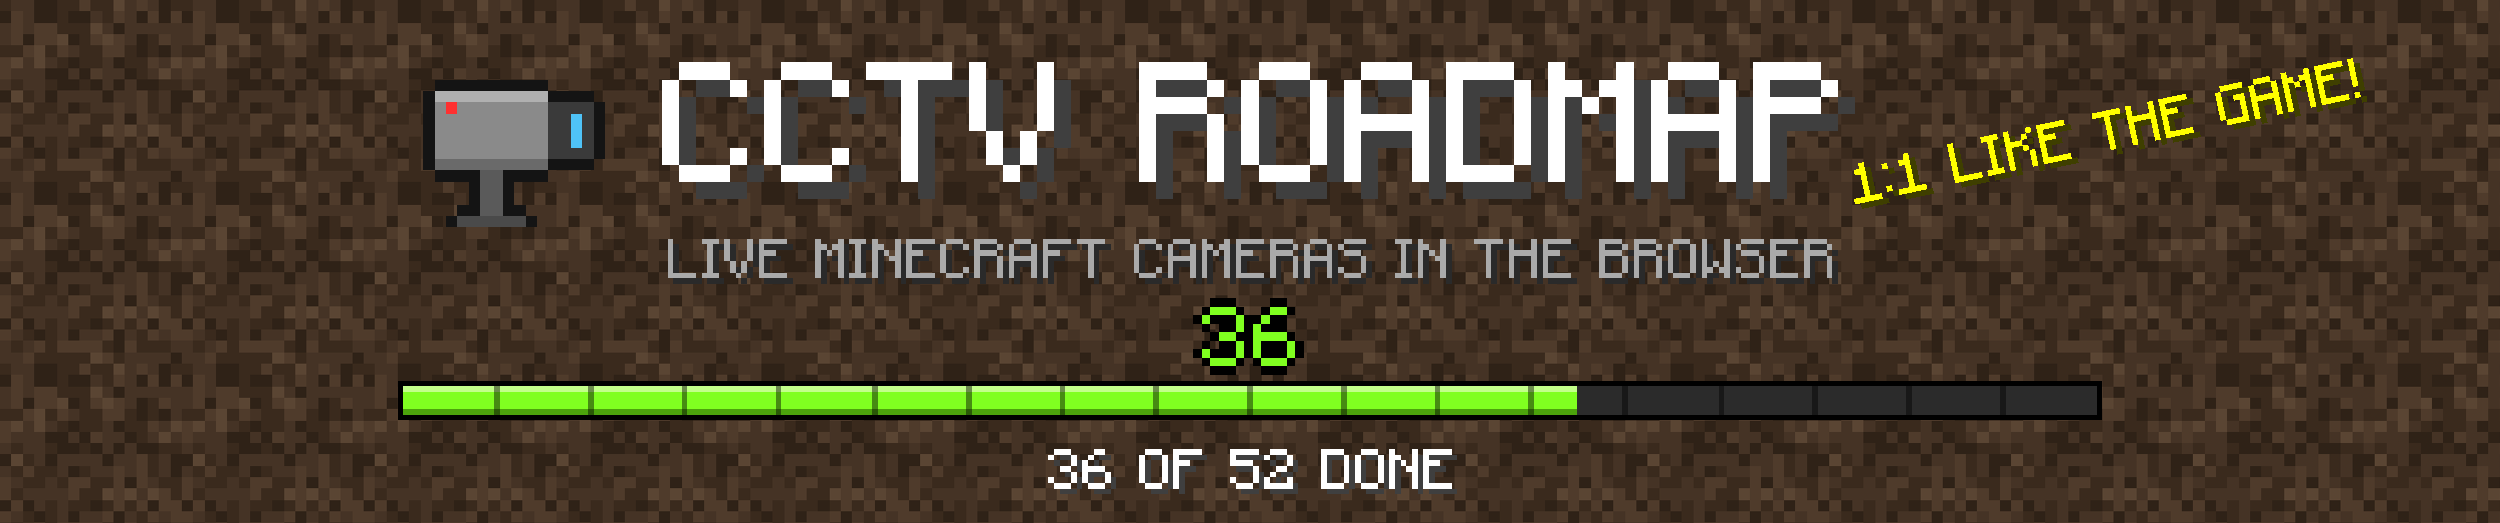
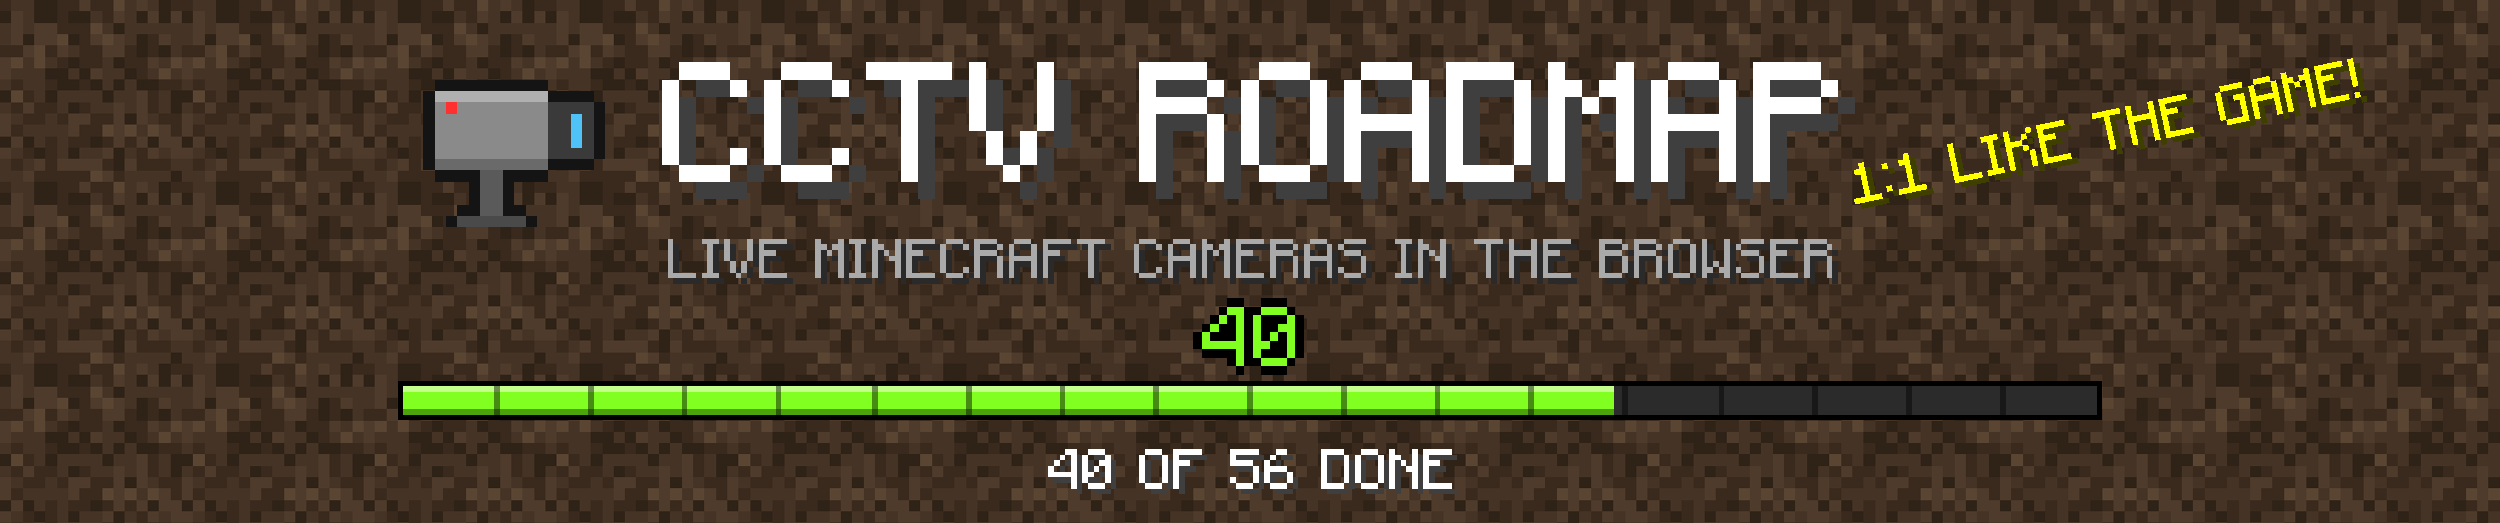
<svg xmlns="http://www.w3.org/2000/svg" width="880" height="184" viewBox="0 0 880 184" shape-rendering="crispEdges" role="img">
  <defs>
    <pattern id="dirt" width="64" height="64" patternUnits="userSpaceOnUse">
      <path fill="#3a2a1d" d="M0 0h4v4h-4zM20 0h8v4h-8zM32 0h8v4h-8zM60 0h4v4h-4zM20 4h4v4h-4zM36 4h4v4h-4zM20 8h12v4h-12zM28 12h4v4h-4zM52 12h4v4h-4zM0 16h8v4h-8zM16 16h4v4h-4zM28 16h8v4h-8zM44 16h4v4h-4zM52 16h4v4h-4zM20 20h4v4h-4zM28 20h8v4h-8zM44 20h8v4h-8zM48 24h4v4h-4zM4 28h4v4h-4zM16 28h4v4h-4zM28 28h4v4h-4zM56 28h8v4h-8zM8 32h4v4h-4zM52 32h4v4h-4zM4 36h4v4h-4zM12 36h8v4h-8zM28 36h4v4h-4zM52 36h4v4h-4zM8 40h8v4h-8zM20 40h4v4h-4zM32 40h8v4h-8zM56 40h8v4h-8zM4 44h4v4h-4zM28 44h8v4h-8zM60 44h4v4h-4zM16 48h4v4h-4zM24 48h8v4h-8zM36 48h4v4h-4zM44 48h4v4h-4zM8 52h4v4h-4zM16 52h4v4h-4zM48 52h4v4h-4zM4 56h4v4h-4zM16 56h4v4h-4zM36 56h4v4h-4zM48 56h12v4h-12zM12 60h20v4h-20zM40 60h4v4h-4z" />
      <path fill="#453325" d="M4 0h8v4h-8zM44 0h4v4h-4zM52 0h4v4h-4zM8 4h4v4h-4zM32 4h4v4h-4zM44 4h4v4h-4zM0 8h4v4h-4zM8 8h4v4h-4zM36 8h4v4h-4zM44 8h20v4h-20zM0 12h4v4h-4zM44 12h4v4h-4zM60 12h4v4h-4zM24 16h4v4h-4zM60 16h4v4h-4zM8 20h4v4h-4zM16 20h4v4h-4zM36 20h4v4h-4zM56 20h4v4h-4zM4 24h12v4h-12zM24 24h4v4h-4zM36 24h8v4h-8zM52 24h4v4h-4zM60 24h4v4h-4zM0 28h4v4h-4zM8 28h8v4h-8zM36 28h4v4h-4zM44 28h4v4h-4zM12 32h4v4h-4zM20 32h16v4h-16zM40 32h8v4h-8zM56 32h4v4h-4zM0 36h4v4h-4zM20 36h4v4h-4zM32 36h8v4h-8zM44 36h4v4h-4zM56 36h4v4h-4zM4 40h4v4h-4zM16 40h4v4h-4zM52 40h4v4h-4zM8 44h16v4h-16zM48 44h4v4h-4zM12 48h4v4h-4zM20 48h4v4h-4zM4 52h4v4h-4zM20 52h4v4h-4zM28 52h8v4h-8zM44 52h4v4h-4zM56 52h4v4h-4zM0 56h4v4h-4zM8 56h4v4h-4zM60 56h4v4h-4zM0 60h8v4h-8zM44 60h16v4h-16z" />
      <path fill="#2f2217" d="M12 0h8v4h-8zM56 0h4v4h-4zM0 4h4v4h-4zM12 4h8v4h-8zM24 4h8v4h-8zM48 4h4v4h-4zM56 4h4v4h-4zM40 8h4v4h-4zM8 12h4v4h-4zM24 12h4v4h-4zM48 12h4v4h-4zM48 16h4v4h-4zM56 16h4v4h-4zM24 20h4v4h-4zM40 20h4v4h-4zM16 24h8v4h-8zM28 24h4v4h-4zM44 24h4v4h-4zM20 28h8v4h-8zM32 28h4v4h-4zM40 28h4v4h-4zM48 28h8v4h-8zM0 32h4v4h-4zM16 32h4v4h-4zM36 32h4v4h-4zM60 32h4v4h-4zM24 36h4v4h-4zM60 36h4v4h-4zM44 40h4v4h-4zM0 48h4v4h-4zM8 48h4v4h-4zM32 48h4v4h-4zM52 48h4v4h-4zM12 52h4v4h-4zM24 52h4v4h-4zM40 52h4v4h-4zM40 56h4v4h-4zM60 60h4v4h-4z" />
      <path fill="#4f3b2b" d="M28 0h4v4h-4zM48 0h4v4h-4zM4 4h4v4h-4zM40 4h4v4h-4zM52 4h4v4h-4zM60 4h4v4h-4zM4 8h4v4h-4zM12 8h8v4h-8zM4 12h4v4h-4zM12 12h8v4h-8zM32 12h4v4h-4zM40 12h4v4h-4zM56 12h4v4h-4zM8 16h4v4h-4zM20 16h4v4h-4zM36 16h8v4h-8zM0 20h4v4h-4zM52 20h4v4h-4zM0 24h4v4h-4zM32 24h4v4h-4zM48 32h4v4h-4zM8 36h4v4h-4zM40 36h4v4h-4zM48 36h4v4h-4zM0 40h4v4h-4zM24 40h8v4h-8zM40 40h4v4h-4zM48 40h4v4h-4zM0 44h4v4h-4zM24 44h4v4h-4zM40 44h4v4h-4zM56 44h4v4h-4zM4 48h4v4h-4zM40 48h4v4h-4zM48 48h4v4h-4zM56 48h8v4h-8zM0 52h4v4h-4zM36 52h4v4h-4zM52 52h4v4h-4zM60 52h4v4h-4zM12 56h4v4h-4zM20 56h16v4h-16zM44 56h4v4h-4zM8 60h4v4h-4zM36 60h4v4h-4z" />
      <path fill="#5a4533" d="M40 0h4v4h-4zM32 8h4v4h-4zM20 12h4v4h-4zM36 12h4v4h-4zM12 16h4v4h-4zM4 20h4v4h-4zM12 20h4v4h-4zM60 20h4v4h-4zM56 24h4v4h-4zM4 32h4v4h-4zM36 44h4v4h-4zM44 44h4v4h-4zM52 44h4v4h-4zM32 60h4v4h-4z" />
    </pattern>
  </defs>
  <rect x="0" y="0" width="880" height="184" fill="url(#dirt)" />
  <path fill="#3f3f3f" d="M245 28h18v6h-18zM239 34h6v6h-6zM263 34h6v6h-6zM239 40h6v6h-6zM239 46h6v6h-6zM239 52h6v6h-6zM239 58h6v6h-6zM263 58h6v6h-6zM245 64h18v6h-18zM281 28h18v6h-18zM275 34h6v6h-6zM299 34h6v6h-6zM275 40h6v6h-6zM275 46h6v6h-6zM275 52h6v6h-6zM275 58h6v6h-6zM299 58h6v6h-6zM281 64h18v6h-18zM311 28h30v6h-30zM323 34h6v6h-6zM323 40h6v6h-6zM323 46h6v6h-6zM323 52h6v6h-6zM323 58h6v6h-6zM323 64h6v6h-6zM347 28h6v6h-6zM371 28h6v6h-6zM347 34h6v6h-6zM371 34h6v6h-6zM347 40h6v6h-6zM371 40h6v6h-6zM347 46h6v6h-6zM371 46h6v6h-6zM353 52h6v6h-6zM365 52h6v6h-6zM353 58h6v6h-6zM365 58h6v6h-6zM359 64h6v6h-6zM407 28h24v6h-24zM407 34h6v6h-6zM431 34h6v6h-6zM407 40h24v6h-24zM407 46h6v6h-6zM431 46h6v6h-6zM407 52h6v6h-6zM431 52h6v6h-6zM407 58h6v6h-6zM431 58h6v6h-6zM407 64h6v6h-6zM431 64h6v6h-6zM449 28h18v6h-18zM443 34h6v6h-6zM467 34h6v6h-6zM443 40h6v6h-6zM467 40h6v6h-6zM443 46h6v6h-6zM467 46h6v6h-6zM443 52h6v6h-6zM467 52h6v6h-6zM443 58h6v6h-6zM467 58h6v6h-6zM449 64h18v6h-18zM485 28h18v6h-18zM479 34h6v6h-6zM503 34h6v6h-6zM479 40h6v6h-6zM503 40h6v6h-6zM479 46h30v6h-30zM479 52h6v6h-6zM503 52h6v6h-6zM479 58h6v6h-6zM503 58h6v6h-6zM479 64h6v6h-6zM503 64h6v6h-6zM515 28h24v6h-24zM515 34h6v6h-6zM539 34h6v6h-6zM515 40h6v6h-6zM539 40h6v6h-6zM515 46h6v6h-6zM539 46h6v6h-6zM515 52h6v6h-6zM539 52h6v6h-6zM515 58h6v6h-6zM539 58h6v6h-6zM515 64h24v6h-24zM551 28h6v6h-6zM575 28h6v6h-6zM551 34h12v6h-12zM569 34h12v6h-12zM551 40h6v6h-6zM563 40h6v6h-6zM575 40h6v6h-6zM551 46h6v6h-6zM575 46h6v6h-6zM551 52h6v6h-6zM575 52h6v6h-6zM551 58h6v6h-6zM575 58h6v6h-6zM551 64h6v6h-6zM575 64h6v6h-6zM593 28h18v6h-18zM587 34h6v6h-6zM611 34h6v6h-6zM587 40h6v6h-6zM611 40h6v6h-6zM587 46h30v6h-30zM587 52h6v6h-6zM611 52h6v6h-6zM587 58h6v6h-6zM611 58h6v6h-6zM587 64h6v6h-6zM611 64h6v6h-6zM623 28h24v6h-24zM623 34h6v6h-6zM647 34h6v6h-6zM623 40h24v6h-24zM623 46h6v6h-6zM623 52h6v6h-6zM623 58h6v6h-6zM623 64h6v6h-6z" />
  <path fill="#ffffff" d="M239 22h18v6h-18zM233 28h6v6h-6zM257 28h6v6h-6zM233 34h6v6h-6zM233 40h6v6h-6zM233 46h6v6h-6zM233 52h6v6h-6zM257 52h6v6h-6zM239 58h18v6h-18zM275 22h18v6h-18zM269 28h6v6h-6zM293 28h6v6h-6zM269 34h6v6h-6zM269 40h6v6h-6zM269 46h6v6h-6zM269 52h6v6h-6zM293 52h6v6h-6zM275 58h18v6h-18zM305 22h30v6h-30zM317 28h6v6h-6zM317 34h6v6h-6zM317 40h6v6h-6zM317 46h6v6h-6zM317 52h6v6h-6zM317 58h6v6h-6zM341 22h6v6h-6zM365 22h6v6h-6zM341 28h6v6h-6zM365 28h6v6h-6zM341 34h6v6h-6zM365 34h6v6h-6zM341 40h6v6h-6zM365 40h6v6h-6zM347 46h6v6h-6zM359 46h6v6h-6zM347 52h6v6h-6zM359 52h6v6h-6zM353 58h6v6h-6zM401 22h24v6h-24zM401 28h6v6h-6zM425 28h6v6h-6zM401 34h24v6h-24zM401 40h6v6h-6zM425 40h6v6h-6zM401 46h6v6h-6zM425 46h6v6h-6zM401 52h6v6h-6zM425 52h6v6h-6zM401 58h6v6h-6zM425 58h6v6h-6zM443 22h18v6h-18zM437 28h6v6h-6zM461 28h6v6h-6zM437 34h6v6h-6zM461 34h6v6h-6zM437 40h6v6h-6zM461 40h6v6h-6zM437 46h6v6h-6zM461 46h6v6h-6zM437 52h6v6h-6zM461 52h6v6h-6zM443 58h18v6h-18zM479 22h18v6h-18zM473 28h6v6h-6zM497 28h6v6h-6zM473 34h6v6h-6zM497 34h6v6h-6zM473 40h30v6h-30zM473 46h6v6h-6zM497 46h6v6h-6zM473 52h6v6h-6zM497 52h6v6h-6zM473 58h6v6h-6zM497 58h6v6h-6zM509 22h24v6h-24zM509 28h6v6h-6zM533 28h6v6h-6zM509 34h6v6h-6zM533 34h6v6h-6zM509 40h6v6h-6zM533 40h6v6h-6zM509 46h6v6h-6zM533 46h6v6h-6zM509 52h6v6h-6zM533 52h6v6h-6zM509 58h24v6h-24zM545 22h6v6h-6zM569 22h6v6h-6zM545 28h12v6h-12zM563 28h12v6h-12zM545 34h6v6h-6zM557 34h6v6h-6zM569 34h6v6h-6zM545 40h6v6h-6zM569 40h6v6h-6zM545 46h6v6h-6zM569 46h6v6h-6zM545 52h6v6h-6zM569 52h6v6h-6zM545 58h6v6h-6zM569 58h6v6h-6zM587 22h18v6h-18zM581 28h6v6h-6zM605 28h6v6h-6zM581 34h6v6h-6zM605 34h6v6h-6zM581 40h30v6h-30zM581 46h6v6h-6zM605 46h6v6h-6zM581 52h6v6h-6zM605 52h6v6h-6zM581 58h6v6h-6zM605 58h6v6h-6zM617 22h24v6h-24zM617 28h6v6h-6zM641 28h6v6h-6zM617 34h24v6h-24zM617 40h6v6h-6zM617 46h6v6h-6zM617 52h6v6h-6zM617 58h6v6h-6z" />
  <path fill="#141414" d="M153 28h40v4h-40zM149 32h4v4h-4zM193 32h16v4h-16zM149 36h4v4h-4zM209 36h4v4h-4zM149 40h4v4h-4zM209 40h4v4h-4zM149 44h4v4h-4zM209 44h4v4h-4zM149 48h4v4h-4zM209 48h4v4h-4zM149 52h4v4h-4zM209 52h4v4h-4zM149 56h4v4h-4zM193 56h16v4h-16zM153 60h16v4h-16zM177 60h16v4h-16zM165 64h4v4h-4zM177 64h4v4h-4zM165 68h4v4h-4zM177 68h4v4h-4zM161 72h8v4h-8zM177 72h8v4h-8zM157 76h4v4h-4zM185 76h4v4h-4z" />
  <path fill="#b0b0b0" d="M153 32h40v4h-40z" />
  <path fill="#8a8a8a" d="M153 36h4v4h-4zM161 36h32v4h-32zM153 40h40v4h-40zM153 44h40v4h-40zM153 48h40v4h-40zM153 52h40v4h-40z" />
  <path fill="#ff3030" d="M157 36h4v4h-4z" />
  <path fill="#3a3a3a" d="M193 36h16v4h-16zM193 40h8v4h-8zM205 40h4v4h-4zM193 44h8v4h-8zM205 44h4v4h-4zM193 48h8v4h-8zM205 48h4v4h-4zM193 52h16v4h-16z" />
  <path fill="#4fc3f7" d="M201 40h4v4h-4zM201 44h4v4h-4zM201 48h4v4h-4z" />
  <path fill="#6a6a6a" d="M153 56h40v4h-40z" />
  <path fill="#5a5a5a" d="M169 60h8v4h-8zM169 64h8v4h-8zM169 68h8v4h-8zM169 72h8v4h-8z" />
  <path fill="#4a4a4a" d="M161 76h24v4h-24z" />
  <g transform="translate(653 72) rotate(-12)">
    <path fill="#3f3f00" d="M6 -12h2v2h-2zM4 -10h4v2h-4zM6 -8h2v2h-2zM6 -6h2v2h-2zM6 -4h2v2h-2zM6 -2h2v2h-2zM2 0h10v2h-10zM14 -10h2v2h-2zM14 -2h2v2h-2zM22 -12h2v2h-2zM20 -10h4v2h-4zM22 -8h2v2h-2zM22 -6h2v2h-2zM22 -4h2v2h-2zM22 -2h2v2h-2zM18 0h10v2h-10zM38 -12h2v2h-2zM38 -10h2v2h-2zM38 -8h2v2h-2zM38 -6h2v2h-2zM38 -4h2v2h-2zM38 -2h2v2h-2zM38 0h10v2h-10zM50 -12h6v2h-6zM52 -10h2v2h-2zM52 -8h2v2h-2zM52 -6h2v2h-2zM52 -4h2v2h-2zM52 -2h2v2h-2zM50 0h6v2h-6zM58 -12h2v2h-2zM66 -12h2v2h-2zM58 -10h2v2h-2zM64 -10h2v2h-2zM58 -8h6v2h-6zM58 -6h2v2h-2zM64 -6h2v2h-2zM58 -4h2v2h-2zM66 -4h2v2h-2zM58 -2h2v2h-2zM66 -2h2v2h-2zM58 0h2v2h-2zM66 0h2v2h-2zM70 -12h10v2h-10zM70 -10h2v2h-2zM70 -8h6v2h-6zM70 -6h2v2h-2zM70 -4h2v2h-2zM70 -2h2v2h-2zM70 0h10v2h-10zM90 -12h10v2h-10zM94 -10h2v2h-2zM94 -8h2v2h-2zM94 -6h2v2h-2zM94 -4h2v2h-2zM94 -2h2v2h-2zM94 0h2v2h-2zM102 -12h2v2h-2zM110 -12h2v2h-2zM102 -10h2v2h-2zM110 -10h2v2h-2zM102 -8h10v2h-10zM102 -6h2v2h-2zM110 -6h2v2h-2zM102 -4h2v2h-2zM110 -4h2v2h-2zM102 -2h2v2h-2zM110 -2h2v2h-2zM102 0h2v2h-2zM110 0h2v2h-2zM114 -12h10v2h-10zM114 -10h2v2h-2zM114 -8h6v2h-6zM114 -6h2v2h-2zM114 -4h2v2h-2zM114 -2h2v2h-2zM114 0h10v2h-10zM136 -12h8v2h-8zM134 -10h2v2h-2zM134 -8h2v2h-2zM140 -8h4v2h-4zM134 -6h2v2h-2zM142 -6h2v2h-2zM134 -4h2v2h-2zM142 -4h2v2h-2zM134 -2h2v2h-2zM142 -2h2v2h-2zM136 0h8v2h-8zM148 -12h6v2h-6zM146 -10h2v2h-2zM154 -10h2v2h-2zM146 -8h2v2h-2zM154 -8h2v2h-2zM146 -6h10v2h-10zM146 -4h2v2h-2zM154 -4h2v2h-2zM146 -2h2v2h-2zM154 -2h2v2h-2zM146 0h2v2h-2zM154 0h2v2h-2zM158 -12h2v2h-2zM166 -12h2v2h-2zM158 -10h4v2h-4zM164 -10h4v2h-4zM158 -8h2v2h-2zM162 -8h2v2h-2zM166 -8h2v2h-2zM158 -6h2v2h-2zM166 -6h2v2h-2zM158 -4h2v2h-2zM166 -4h2v2h-2zM158 -2h2v2h-2zM166 -2h2v2h-2zM158 0h2v2h-2zM166 0h2v2h-2zM170 -12h10v2h-10zM170 -10h2v2h-2zM170 -8h6v2h-6zM170 -6h2v2h-2zM170 -4h2v2h-2zM170 -2h2v2h-2zM170 0h10v2h-10zM182 -12h2v2h-2zM182 -10h2v2h-2zM182 -8h2v2h-2zM182 -6h2v2h-2zM182 -4h2v2h-2zM182 0h2v2h-2z" />
    <path fill="#ffff00" d="M4 -14h2v2h-2zM2 -12h4v2h-4zM4 -10h2v2h-2zM4 -8h2v2h-2zM4 -6h2v2h-2zM4 -4h2v2h-2zM0 -2h10v2h-10zM12 -12h2v2h-2zM12 -4h2v2h-2zM20 -14h2v2h-2zM18 -12h4v2h-4zM20 -10h2v2h-2zM20 -8h2v2h-2zM20 -6h2v2h-2zM20 -4h2v2h-2zM16 -2h10v2h-10zM36 -14h2v2h-2zM36 -12h2v2h-2zM36 -10h2v2h-2zM36 -8h2v2h-2zM36 -6h2v2h-2zM36 -4h2v2h-2zM36 -2h10v2h-10zM48 -14h6v2h-6zM50 -12h2v2h-2zM50 -10h2v2h-2zM50 -8h2v2h-2zM50 -6h2v2h-2zM50 -4h2v2h-2zM48 -2h6v2h-6zM56 -14h2v2h-2zM64 -14h2v2h-2zM56 -12h2v2h-2zM62 -12h2v2h-2zM56 -10h6v2h-6zM56 -8h2v2h-2zM62 -8h2v2h-2zM56 -6h2v2h-2zM64 -6h2v2h-2zM56 -4h2v2h-2zM64 -4h2v2h-2zM56 -2h2v2h-2zM64 -2h2v2h-2zM68 -14h10v2h-10zM68 -12h2v2h-2zM68 -10h6v2h-6zM68 -8h2v2h-2zM68 -6h2v2h-2zM68 -4h2v2h-2zM68 -2h10v2h-10zM88 -14h10v2h-10zM92 -12h2v2h-2zM92 -10h2v2h-2zM92 -8h2v2h-2zM92 -6h2v2h-2zM92 -4h2v2h-2zM92 -2h2v2h-2zM100 -14h2v2h-2zM108 -14h2v2h-2zM100 -12h2v2h-2zM108 -12h2v2h-2zM100 -10h10v2h-10zM100 -8h2v2h-2zM108 -8h2v2h-2zM100 -6h2v2h-2zM108 -6h2v2h-2zM100 -4h2v2h-2zM108 -4h2v2h-2zM100 -2h2v2h-2zM108 -2h2v2h-2zM112 -14h10v2h-10zM112 -12h2v2h-2zM112 -10h6v2h-6zM112 -8h2v2h-2zM112 -6h2v2h-2zM112 -4h2v2h-2zM112 -2h10v2h-10zM134 -14h8v2h-8zM132 -12h2v2h-2zM132 -10h2v2h-2zM138 -10h4v2h-4zM132 -8h2v2h-2zM140 -8h2v2h-2zM132 -6h2v2h-2zM140 -6h2v2h-2zM132 -4h2v2h-2zM140 -4h2v2h-2zM134 -2h8v2h-8zM146 -14h6v2h-6zM144 -12h2v2h-2zM152 -12h2v2h-2zM144 -10h2v2h-2zM152 -10h2v2h-2zM144 -8h10v2h-10zM144 -6h2v2h-2zM152 -6h2v2h-2zM144 -4h2v2h-2zM152 -4h2v2h-2zM144 -2h2v2h-2zM152 -2h2v2h-2zM156 -14h2v2h-2zM164 -14h2v2h-2zM156 -12h4v2h-4zM162 -12h4v2h-4zM156 -10h2v2h-2zM160 -10h2v2h-2zM164 -10h2v2h-2zM156 -8h2v2h-2zM164 -8h2v2h-2zM156 -6h2v2h-2zM164 -6h2v2h-2zM156 -4h2v2h-2zM164 -4h2v2h-2zM156 -2h2v2h-2zM164 -2h2v2h-2zM168 -14h10v2h-10zM168 -12h2v2h-2zM168 -10h6v2h-6zM168 -8h2v2h-2zM168 -6h2v2h-2zM168 -4h2v2h-2zM168 -2h10v2h-10zM180 -14h2v2h-2zM180 -12h2v2h-2zM180 -10h2v2h-2zM180 -8h2v2h-2zM180 -6h2v2h-2zM180 -2h2v2h-2z" />
  </g>
  <path fill="#2a2a2a" d="M237 86h2v2h-2zM237 88h2v2h-2zM237 90h2v2h-2zM237 92h2v2h-2zM237 94h2v2h-2zM237 96h2v2h-2zM237 98h10v2h-10zM249 86h6v2h-6zM251 88h2v2h-2zM251 90h2v2h-2zM251 92h2v2h-2zM251 94h2v2h-2zM251 96h2v2h-2zM249 98h6v2h-6zM257 86h2v2h-2zM265 86h2v2h-2zM257 88h2v2h-2zM265 88h2v2h-2zM257 90h2v2h-2zM265 90h2v2h-2zM257 92h2v2h-2zM265 92h2v2h-2zM259 94h2v2h-2zM263 94h2v2h-2zM259 96h2v2h-2zM263 96h2v2h-2zM261 98h2v2h-2zM269 86h10v2h-10zM269 88h2v2h-2zM269 90h6v2h-6zM269 92h2v2h-2zM269 94h2v2h-2zM269 96h2v2h-2zM269 98h10v2h-10zM289 86h2v2h-2zM297 86h2v2h-2zM289 88h4v2h-4zM295 88h4v2h-4zM289 90h2v2h-2zM293 90h2v2h-2zM297 90h2v2h-2zM289 92h2v2h-2zM297 92h2v2h-2zM289 94h2v2h-2zM297 94h2v2h-2zM289 96h2v2h-2zM297 96h2v2h-2zM289 98h2v2h-2zM297 98h2v2h-2zM301 86h6v2h-6zM303 88h2v2h-2zM303 90h2v2h-2zM303 92h2v2h-2zM303 94h2v2h-2zM303 96h2v2h-2zM301 98h6v2h-6zM309 86h2v2h-2zM317 86h2v2h-2zM309 88h4v2h-4zM317 88h2v2h-2zM309 90h2v2h-2zM313 90h2v2h-2zM317 90h2v2h-2zM309 92h2v2h-2zM315 92h4v2h-4zM309 94h2v2h-2zM317 94h2v2h-2zM309 96h2v2h-2zM317 96h2v2h-2zM309 98h2v2h-2zM317 98h2v2h-2zM321 86h10v2h-10zM321 88h2v2h-2zM321 90h6v2h-6zM321 92h2v2h-2zM321 94h2v2h-2zM321 96h2v2h-2zM321 98h10v2h-10zM335 86h6v2h-6zM333 88h2v2h-2zM341 88h2v2h-2zM333 90h2v2h-2zM333 92h2v2h-2zM333 94h2v2h-2zM333 96h2v2h-2zM341 96h2v2h-2zM335 98h6v2h-6zM345 86h8v2h-8zM345 88h2v2h-2zM353 88h2v2h-2zM345 90h8v2h-8zM345 92h2v2h-2zM353 92h2v2h-2zM345 94h2v2h-2zM353 94h2v2h-2zM345 96h2v2h-2zM353 96h2v2h-2zM345 98h2v2h-2zM353 98h2v2h-2zM359 86h6v2h-6zM357 88h2v2h-2zM365 88h2v2h-2zM357 90h2v2h-2zM365 90h2v2h-2zM357 92h10v2h-10zM357 94h2v2h-2zM365 94h2v2h-2zM357 96h2v2h-2zM365 96h2v2h-2zM357 98h2v2h-2zM365 98h2v2h-2zM369 86h10v2h-10zM369 88h2v2h-2zM369 90h6v2h-6zM369 92h2v2h-2zM369 94h2v2h-2zM369 96h2v2h-2zM369 98h2v2h-2zM381 86h10v2h-10zM385 88h2v2h-2zM385 90h2v2h-2zM385 92h2v2h-2zM385 94h2v2h-2zM385 96h2v2h-2zM385 98h2v2h-2zM403 86h6v2h-6zM401 88h2v2h-2zM409 88h2v2h-2zM401 90h2v2h-2zM401 92h2v2h-2zM401 94h2v2h-2zM401 96h2v2h-2zM409 96h2v2h-2zM403 98h6v2h-6zM415 86h6v2h-6zM413 88h2v2h-2zM421 88h2v2h-2zM413 90h2v2h-2zM421 90h2v2h-2zM413 92h10v2h-10zM413 94h2v2h-2zM421 94h2v2h-2zM413 96h2v2h-2zM421 96h2v2h-2zM413 98h2v2h-2zM421 98h2v2h-2zM425 86h2v2h-2zM433 86h2v2h-2zM425 88h4v2h-4zM431 88h4v2h-4zM425 90h2v2h-2zM429 90h2v2h-2zM433 90h2v2h-2zM425 92h2v2h-2zM433 92h2v2h-2zM425 94h2v2h-2zM433 94h2v2h-2zM425 96h2v2h-2zM433 96h2v2h-2zM425 98h2v2h-2zM433 98h2v2h-2zM437 86h10v2h-10zM437 88h2v2h-2zM437 90h6v2h-6zM437 92h2v2h-2zM437 94h2v2h-2zM437 96h2v2h-2zM437 98h10v2h-10zM449 86h8v2h-8zM449 88h2v2h-2zM457 88h2v2h-2zM449 90h8v2h-8zM449 92h2v2h-2zM457 92h2v2h-2zM449 94h2v2h-2zM457 94h2v2h-2zM449 96h2v2h-2zM457 96h2v2h-2zM449 98h2v2h-2zM457 98h2v2h-2zM463 86h6v2h-6zM461 88h2v2h-2zM469 88h2v2h-2zM461 90h2v2h-2zM469 90h2v2h-2zM461 92h10v2h-10zM461 94h2v2h-2zM469 94h2v2h-2zM461 96h2v2h-2zM469 96h2v2h-2zM461 98h2v2h-2zM469 98h2v2h-2zM475 86h8v2h-8zM473 88h2v2h-2zM475 90h6v2h-6zM481 92h2v2h-2zM481 94h2v2h-2zM473 96h2v2h-2zM481 96h2v2h-2zM475 98h6v2h-6zM493 86h6v2h-6zM495 88h2v2h-2zM495 90h2v2h-2zM495 92h2v2h-2zM495 94h2v2h-2zM495 96h2v2h-2zM493 98h6v2h-6zM501 86h2v2h-2zM509 86h2v2h-2zM501 88h4v2h-4zM509 88h2v2h-2zM501 90h2v2h-2zM505 90h2v2h-2zM509 90h2v2h-2zM501 92h2v2h-2zM507 92h4v2h-4zM501 94h2v2h-2zM509 94h2v2h-2zM501 96h2v2h-2zM509 96h2v2h-2zM501 98h2v2h-2zM509 98h2v2h-2zM521 86h10v2h-10zM525 88h2v2h-2zM525 90h2v2h-2zM525 92h2v2h-2zM525 94h2v2h-2zM525 96h2v2h-2zM525 98h2v2h-2zM533 86h2v2h-2zM541 86h2v2h-2zM533 88h2v2h-2zM541 88h2v2h-2zM533 90h10v2h-10zM533 92h2v2h-2zM541 92h2v2h-2zM533 94h2v2h-2zM541 94h2v2h-2zM533 96h2v2h-2zM541 96h2v2h-2zM533 98h2v2h-2zM541 98h2v2h-2zM545 86h10v2h-10zM545 88h2v2h-2zM545 90h6v2h-6zM545 92h2v2h-2zM545 94h2v2h-2zM545 96h2v2h-2zM545 98h10v2h-10zM565 86h8v2h-8zM565 88h2v2h-2zM573 88h2v2h-2zM565 90h8v2h-8zM565 92h2v2h-2zM573 92h2v2h-2zM565 94h2v2h-2zM573 94h2v2h-2zM565 96h2v2h-2zM573 96h2v2h-2zM565 98h8v2h-8zM577 86h8v2h-8zM577 88h2v2h-2zM585 88h2v2h-2zM577 90h8v2h-8zM577 92h2v2h-2zM585 92h2v2h-2zM577 94h2v2h-2zM585 94h2v2h-2zM577 96h2v2h-2zM585 96h2v2h-2zM577 98h2v2h-2zM585 98h2v2h-2zM591 86h6v2h-6zM589 88h2v2h-2zM597 88h2v2h-2zM589 90h2v2h-2zM597 90h2v2h-2zM589 92h2v2h-2zM597 92h2v2h-2zM589 94h2v2h-2zM597 94h2v2h-2zM589 96h2v2h-2zM597 96h2v2h-2zM591 98h6v2h-6zM601 86h2v2h-2zM609 86h2v2h-2zM601 88h2v2h-2zM609 88h2v2h-2zM601 90h2v2h-2zM609 90h2v2h-2zM601 92h2v2h-2zM609 92h2v2h-2zM601 94h2v2h-2zM605 94h2v2h-2zM609 94h2v2h-2zM601 96h4v2h-4zM607 96h4v2h-4zM601 98h2v2h-2zM609 98h2v2h-2zM615 86h8v2h-8zM613 88h2v2h-2zM615 90h6v2h-6zM621 92h2v2h-2zM621 94h2v2h-2zM613 96h2v2h-2zM621 96h2v2h-2zM615 98h6v2h-6zM625 86h10v2h-10zM625 88h2v2h-2zM625 90h6v2h-6zM625 92h2v2h-2zM625 94h2v2h-2zM625 96h2v2h-2zM625 98h10v2h-10zM637 86h8v2h-8zM637 88h2v2h-2zM645 88h2v2h-2zM637 90h8v2h-8zM637 92h2v2h-2zM645 92h2v2h-2zM637 94h2v2h-2zM645 94h2v2h-2zM637 96h2v2h-2zM645 96h2v2h-2zM637 98h2v2h-2zM645 98h2v2h-2z" />
  <path fill="#aaaaaa" d="M235 84h2v2h-2zM235 86h2v2h-2zM235 88h2v2h-2zM235 90h2v2h-2zM235 92h2v2h-2zM235 94h2v2h-2zM235 96h10v2h-10zM247 84h6v2h-6zM249 86h2v2h-2zM249 88h2v2h-2zM249 90h2v2h-2zM249 92h2v2h-2zM249 94h2v2h-2zM247 96h6v2h-6zM255 84h2v2h-2zM263 84h2v2h-2zM255 86h2v2h-2zM263 86h2v2h-2zM255 88h2v2h-2zM263 88h2v2h-2zM255 90h2v2h-2zM263 90h2v2h-2zM257 92h2v2h-2zM261 92h2v2h-2zM257 94h2v2h-2zM261 94h2v2h-2zM259 96h2v2h-2zM267 84h10v2h-10zM267 86h2v2h-2zM267 88h6v2h-6zM267 90h2v2h-2zM267 92h2v2h-2zM267 94h2v2h-2zM267 96h10v2h-10zM287 84h2v2h-2zM295 84h2v2h-2zM287 86h4v2h-4zM293 86h4v2h-4zM287 88h2v2h-2zM291 88h2v2h-2zM295 88h2v2h-2zM287 90h2v2h-2zM295 90h2v2h-2zM287 92h2v2h-2zM295 92h2v2h-2zM287 94h2v2h-2zM295 94h2v2h-2zM287 96h2v2h-2zM295 96h2v2h-2zM299 84h6v2h-6zM301 86h2v2h-2zM301 88h2v2h-2zM301 90h2v2h-2zM301 92h2v2h-2zM301 94h2v2h-2zM299 96h6v2h-6zM307 84h2v2h-2zM315 84h2v2h-2zM307 86h4v2h-4zM315 86h2v2h-2zM307 88h2v2h-2zM311 88h2v2h-2zM315 88h2v2h-2zM307 90h2v2h-2zM313 90h4v2h-4zM307 92h2v2h-2zM315 92h2v2h-2zM307 94h2v2h-2zM315 94h2v2h-2zM307 96h2v2h-2zM315 96h2v2h-2zM319 84h10v2h-10zM319 86h2v2h-2zM319 88h6v2h-6zM319 90h2v2h-2zM319 92h2v2h-2zM319 94h2v2h-2zM319 96h10v2h-10zM333 84h6v2h-6zM331 86h2v2h-2zM339 86h2v2h-2zM331 88h2v2h-2zM331 90h2v2h-2zM331 92h2v2h-2zM331 94h2v2h-2zM339 94h2v2h-2zM333 96h6v2h-6zM343 84h8v2h-8zM343 86h2v2h-2zM351 86h2v2h-2zM343 88h8v2h-8zM343 90h2v2h-2zM351 90h2v2h-2zM343 92h2v2h-2zM351 92h2v2h-2zM343 94h2v2h-2zM351 94h2v2h-2zM343 96h2v2h-2zM351 96h2v2h-2zM357 84h6v2h-6zM355 86h2v2h-2zM363 86h2v2h-2zM355 88h2v2h-2zM363 88h2v2h-2zM355 90h10v2h-10zM355 92h2v2h-2zM363 92h2v2h-2zM355 94h2v2h-2zM363 94h2v2h-2zM355 96h2v2h-2zM363 96h2v2h-2zM367 84h10v2h-10zM367 86h2v2h-2zM367 88h6v2h-6zM367 90h2v2h-2zM367 92h2v2h-2zM367 94h2v2h-2zM367 96h2v2h-2zM379 84h10v2h-10zM383 86h2v2h-2zM383 88h2v2h-2zM383 90h2v2h-2zM383 92h2v2h-2zM383 94h2v2h-2zM383 96h2v2h-2zM401 84h6v2h-6zM399 86h2v2h-2zM407 86h2v2h-2zM399 88h2v2h-2zM399 90h2v2h-2zM399 92h2v2h-2zM399 94h2v2h-2zM407 94h2v2h-2zM401 96h6v2h-6zM413 84h6v2h-6zM411 86h2v2h-2zM419 86h2v2h-2zM411 88h2v2h-2zM419 88h2v2h-2zM411 90h10v2h-10zM411 92h2v2h-2zM419 92h2v2h-2zM411 94h2v2h-2zM419 94h2v2h-2zM411 96h2v2h-2zM419 96h2v2h-2zM423 84h2v2h-2zM431 84h2v2h-2zM423 86h4v2h-4zM429 86h4v2h-4zM423 88h2v2h-2zM427 88h2v2h-2zM431 88h2v2h-2zM423 90h2v2h-2zM431 90h2v2h-2zM423 92h2v2h-2zM431 92h2v2h-2zM423 94h2v2h-2zM431 94h2v2h-2zM423 96h2v2h-2zM431 96h2v2h-2zM435 84h10v2h-10zM435 86h2v2h-2zM435 88h6v2h-6zM435 90h2v2h-2zM435 92h2v2h-2zM435 94h2v2h-2zM435 96h10v2h-10zM447 84h8v2h-8zM447 86h2v2h-2zM455 86h2v2h-2zM447 88h8v2h-8zM447 90h2v2h-2zM455 90h2v2h-2zM447 92h2v2h-2zM455 92h2v2h-2zM447 94h2v2h-2zM455 94h2v2h-2zM447 96h2v2h-2zM455 96h2v2h-2zM461 84h6v2h-6zM459 86h2v2h-2zM467 86h2v2h-2zM459 88h2v2h-2zM467 88h2v2h-2zM459 90h10v2h-10zM459 92h2v2h-2zM467 92h2v2h-2zM459 94h2v2h-2zM467 94h2v2h-2zM459 96h2v2h-2zM467 96h2v2h-2zM473 84h8v2h-8zM471 86h2v2h-2zM473 88h6v2h-6zM479 90h2v2h-2zM479 92h2v2h-2zM471 94h2v2h-2zM479 94h2v2h-2zM473 96h6v2h-6zM491 84h6v2h-6zM493 86h2v2h-2zM493 88h2v2h-2zM493 90h2v2h-2zM493 92h2v2h-2zM493 94h2v2h-2zM491 96h6v2h-6zM499 84h2v2h-2zM507 84h2v2h-2zM499 86h4v2h-4zM507 86h2v2h-2zM499 88h2v2h-2zM503 88h2v2h-2zM507 88h2v2h-2zM499 90h2v2h-2zM505 90h4v2h-4zM499 92h2v2h-2zM507 92h2v2h-2zM499 94h2v2h-2zM507 94h2v2h-2zM499 96h2v2h-2zM507 96h2v2h-2zM519 84h10v2h-10zM523 86h2v2h-2zM523 88h2v2h-2zM523 90h2v2h-2zM523 92h2v2h-2zM523 94h2v2h-2zM523 96h2v2h-2zM531 84h2v2h-2zM539 84h2v2h-2zM531 86h2v2h-2zM539 86h2v2h-2zM531 88h10v2h-10zM531 90h2v2h-2zM539 90h2v2h-2zM531 92h2v2h-2zM539 92h2v2h-2zM531 94h2v2h-2zM539 94h2v2h-2zM531 96h2v2h-2zM539 96h2v2h-2zM543 84h10v2h-10zM543 86h2v2h-2zM543 88h6v2h-6zM543 90h2v2h-2zM543 92h2v2h-2zM543 94h2v2h-2zM543 96h10v2h-10zM563 84h8v2h-8zM563 86h2v2h-2zM571 86h2v2h-2zM563 88h8v2h-8zM563 90h2v2h-2zM571 90h2v2h-2zM563 92h2v2h-2zM571 92h2v2h-2zM563 94h2v2h-2zM571 94h2v2h-2zM563 96h8v2h-8zM575 84h8v2h-8zM575 86h2v2h-2zM583 86h2v2h-2zM575 88h8v2h-8zM575 90h2v2h-2zM583 90h2v2h-2zM575 92h2v2h-2zM583 92h2v2h-2zM575 94h2v2h-2zM583 94h2v2h-2zM575 96h2v2h-2zM583 96h2v2h-2zM589 84h6v2h-6zM587 86h2v2h-2zM595 86h2v2h-2zM587 88h2v2h-2zM595 88h2v2h-2zM587 90h2v2h-2zM595 90h2v2h-2zM587 92h2v2h-2zM595 92h2v2h-2zM587 94h2v2h-2zM595 94h2v2h-2zM589 96h6v2h-6zM599 84h2v2h-2zM607 84h2v2h-2zM599 86h2v2h-2zM607 86h2v2h-2zM599 88h2v2h-2zM607 88h2v2h-2zM599 90h2v2h-2zM607 90h2v2h-2zM599 92h2v2h-2zM603 92h2v2h-2zM607 92h2v2h-2zM599 94h4v2h-4zM605 94h4v2h-4zM599 96h2v2h-2zM607 96h2v2h-2zM613 84h8v2h-8zM611 86h2v2h-2zM613 88h6v2h-6zM619 90h2v2h-2zM619 92h2v2h-2zM611 94h2v2h-2zM619 94h2v2h-2zM613 96h6v2h-6zM623 84h10v2h-10zM623 86h2v2h-2zM623 88h6v2h-6zM623 90h2v2h-2zM623 92h2v2h-2zM623 94h2v2h-2zM623 96h10v2h-10zM635 84h8v2h-8zM635 86h2v2h-2zM643 86h2v2h-2zM635 88h8v2h-8zM635 90h2v2h-2zM643 90h2v2h-2zM635 92h2v2h-2zM643 92h2v2h-2zM635 94h2v2h-2zM643 94h2v2h-2zM635 96h2v2h-2zM643 96h2v2h-2z" />
-   <path fill="#000000" d="M423 108h9v3h-9zM420 111h3v3h-3zM432 111h3v3h-3zM432 114h3v3h-3zM426 117h6v3h-6zM432 120h3v3h-3zM420 123h3v3h-3zM432 123h3v3h-3zM423 126h9v3h-9zM444 108h6v3h-6zM441 111h3v3h-3zM438 114h3v3h-3zM438 117h12v3h-12zM438 120h3v3h-3zM450 120h3v3h-3zM438 123h3v3h-3zM450 123h3v3h-3zM441 126h9v3h-9z" />
-   <path fill="#000000" d="M429 108h9v3h-9zM426 111h3v3h-3zM438 111h3v3h-3zM438 114h3v3h-3zM432 117h6v3h-6zM438 120h3v3h-3zM426 123h3v3h-3zM438 123h3v3h-3zM429 126h9v3h-9zM450 108h6v3h-6zM447 111h3v3h-3zM444 114h3v3h-3zM444 117h12v3h-12zM444 120h3v3h-3zM456 120h3v3h-3zM444 123h3v3h-3zM456 123h3v3h-3zM447 126h9v3h-9z" />
-   <path fill="#000000" d="M426 105h9v3h-9zM423 108h3v3h-3zM435 108h3v3h-3zM435 111h3v3h-3zM429 114h6v3h-6zM435 117h3v3h-3zM423 120h3v3h-3zM435 120h3v3h-3zM426 123h9v3h-9zM447 105h6v3h-6zM444 108h3v3h-3zM441 111h3v3h-3zM441 114h12v3h-12zM441 117h3v3h-3zM453 117h3v3h-3zM441 120h3v3h-3zM453 120h3v3h-3zM444 123h9v3h-9z" />
-   <path fill="#000000" d="M426 111h9v3h-9zM423 114h3v3h-3zM435 114h3v3h-3zM435 117h3v3h-3zM429 120h6v3h-6zM435 123h3v3h-3zM423 126h3v3h-3zM435 126h3v3h-3zM426 129h9v3h-9zM447 111h6v3h-6zM444 114h3v3h-3zM441 117h3v3h-3zM441 120h12v3h-12zM441 123h3v3h-3zM453 123h3v3h-3zM441 126h3v3h-3zM453 126h3v3h-3zM444 129h9v3h-9z" />
-   <path fill="#80ff20" d="M426 108h9v3h-9zM423 111h3v3h-3zM435 111h3v3h-3zM435 114h3v3h-3zM429 117h6v3h-6zM435 120h3v3h-3zM423 123h3v3h-3zM435 123h3v3h-3zM426 126h9v3h-9zM447 108h6v3h-6zM444 111h3v3h-3zM441 114h3v3h-3zM441 117h12v3h-12zM441 120h3v3h-3zM453 120h3v3h-3zM441 123h3v3h-3zM453 123h3v3h-3zM444 126h9v3h-9z" />
+   <path fill="#000000" d="M429 108h6v3h-6zM426 111h3v3h-3zM432 111h3v3h-3zM423 114h3v3h-3zM432 114h3v3h-3zM420 117h3v3h-3zM432 117h3v3h-3zM420 120h15v3h-15zM432 123h3v3h-3zM432 126h3v3h-3zM441 108h9v3h-9zM438 111h3v3h-3zM450 111h3v3h-3zM438 114h3v3h-3zM447 114h6v3h-6zM438 117h3v3h-3zM444 117h3v3h-3zM450 117h3v3h-3zM438 120h6v3h-6zM450 120h3v3h-3zM438 123h3v3h-3zM450 123h3v3h-3zM441 126h9v3h-9z" />
+   <path fill="#000000" d="M435 108h6v3h-6zM432 111h3v3h-3zM438 111h3v3h-3zM429 114h3v3h-3zM438 114h3v3h-3zM426 117h3v3h-3zM438 117h3v3h-3zM426 120h15v3h-15zM438 123h3v3h-3zM438 126h3v3h-3zM447 108h9v3h-9zM444 111h3v3h-3zM456 111h3v3h-3zM444 114h3v3h-3zM453 114h6v3h-6zM444 117h3v3h-3zM450 117h3v3h-3zM456 117h3v3h-3zM444 120h6v3h-6zM456 120h3v3h-3zM444 123h3v3h-3zM456 123h3v3h-3zM447 126h9v3h-9z" />
+   <path fill="#000000" d="M432 105h6v3h-6zM429 108h3v3h-3zM435 108h3v3h-3zM426 111h3v3h-3zM435 111h3v3h-3zM423 114h3v3h-3zM435 114h3v3h-3zM423 117h15v3h-15zM435 120h3v3h-3zM435 123h3v3h-3zM444 105h9v3h-9zM441 108h3v3h-3zM453 108h3v3h-3zM441 111h3v3h-3zM450 111h6v3h-6zM441 114h3v3h-3zM447 114h3v3h-3zM453 114h3v3h-3zM441 117h6v3h-6zM453 117h3v3h-3zM441 120h3v3h-3zM453 120h3v3h-3zM444 123h9v3h-9z" />
+   <path fill="#000000" d="M432 111h6v3h-6zM429 114h3v3h-3zM435 114h3v3h-3zM426 117h3v3h-3zM435 117h3v3h-3zM423 120h3v3h-3zM435 120h3v3h-3zM423 123h15v3h-15zM435 126h3v3h-3zM435 129h3v3h-3zM444 111h9v3h-9zM441 114h3v3h-3zM453 114h3v3h-3zM441 117h3v3h-3zM450 117h6v3h-6zM441 120h3v3h-3zM447 120h3v3h-3zM453 120h3v3h-3zM441 123h6v3h-6zM453 123h3v3h-3zM441 126h3v3h-3zM453 126h3v3h-3zM444 129h9v3h-9z" />
+   <path fill="#80ff20" d="M432 108h6v3h-6zM429 111h3v3h-3zM435 111h3v3h-3zM426 114h3v3h-3zM435 114h3v3h-3zM423 117h3v3h-3zM435 117h3v3h-3zM423 120h15v3h-15zM435 123h3v3h-3zM435 126h3v3h-3zM444 108h9v3h-9zM441 111h3v3h-3zM453 111h3v3h-3zM441 114h3v3h-3zM450 114h6v3h-6zM441 117h3v3h-3zM447 117h3v3h-3zM453 117h3v3h-3zM441 120h6v3h-6zM453 120h3v3h-3zM441 123h3v3h-3zM453 123h3v3h-3zM444 126h9v3h-9z" />
  <rect x="140" y="134" width="600" height="14" fill="#000000" />
  <rect x="142" y="136" width="596" height="10" fill="#2b2b2b" />
-   <rect x="142" y="136" width="413" height="10" fill="#80ff20" />
-   <rect x="142" y="136" width="413" height="2" fill="#c3ff8a" />
-   <rect x="142" y="144" width="413" height="2" fill="#4ca30c" />
+   <rect x="142" y="136" width="426" height="10" fill="#80ff20" />
+   <rect x="142" y="136" width="426" height="2" fill="#c3ff8a" />
+   <rect x="142" y="144" width="426" height="2" fill="#4ca30c" />
  <rect x="174" y="136" width="2" height="10" fill="#000000" fill-opacity="0.45" />
  <rect x="207" y="136" width="2" height="10" fill="#000000" fill-opacity="0.45" />
  <rect x="240" y="136" width="2" height="10" fill="#000000" fill-opacity="0.45" />
  <rect x="273" y="136" width="2" height="10" fill="#000000" fill-opacity="0.45" />
  <rect x="307" y="136" width="2" height="10" fill="#000000" fill-opacity="0.45" />
  <rect x="340" y="136" width="2" height="10" fill="#000000" fill-opacity="0.45" />
  <rect x="373" y="136" width="2" height="10" fill="#000000" fill-opacity="0.45" />
  <rect x="406" y="136" width="2" height="10" fill="#000000" fill-opacity="0.45" />
  <rect x="439" y="136" width="2" height="10" fill="#000000" fill-opacity="0.45" />
  <rect x="472" y="136" width="2" height="10" fill="#000000" fill-opacity="0.45" />
  <rect x="505" y="136" width="2" height="10" fill="#000000" fill-opacity="0.45" />
  <rect x="538" y="136" width="2" height="10" fill="#000000" fill-opacity="0.45" />
  <rect x="571" y="136" width="2" height="10" fill="#000000" fill-opacity="0.45" />
  <rect x="605" y="136" width="2" height="10" fill="#000000" fill-opacity="0.45" />
  <rect x="638" y="136" width="2" height="10" fill="#000000" fill-opacity="0.45" />
  <rect x="671" y="136" width="2" height="10" fill="#000000" fill-opacity="0.45" />
  <rect x="704" y="136" width="2" height="10" fill="#000000" fill-opacity="0.45" />
-   <path fill="#3f3f3f" d="M373 160h6v2h-6zM371 162h2v2h-2zM379 162h2v2h-2zM379 164h2v2h-2zM375 166h4v2h-4zM379 168h2v2h-2zM371 170h2v2h-2zM379 170h2v2h-2zM373 172h6v2h-6zM387 160h4v2h-4zM385 162h2v2h-2zM383 164h2v2h-2zM383 166h8v2h-8zM383 168h2v2h-2zM391 168h2v2h-2zM383 170h2v2h-2zM391 170h2v2h-2zM385 172h6v2h-6zM405 160h6v2h-6zM403 162h2v2h-2zM411 162h2v2h-2zM403 164h2v2h-2zM411 164h2v2h-2zM403 166h2v2h-2zM411 166h2v2h-2zM403 168h2v2h-2zM411 168h2v2h-2zM403 170h2v2h-2zM411 170h2v2h-2zM405 172h6v2h-6zM415 160h10v2h-10zM415 162h2v2h-2zM415 164h6v2h-6zM415 166h2v2h-2zM415 168h2v2h-2zM415 170h2v2h-2zM415 172h2v2h-2zM435 160h10v2h-10zM435 162h2v2h-2zM435 164h8v2h-8zM443 166h2v2h-2zM443 168h2v2h-2zM435 170h2v2h-2zM443 170h2v2h-2zM437 172h6v2h-6zM449 160h6v2h-6zM447 162h2v2h-2zM455 162h2v2h-2zM455 164h2v2h-2zM451 166h4v2h-4zM449 168h2v2h-2zM447 170h2v2h-2zM455 170h2v2h-2zM447 172h10v2h-10zM467 160h8v2h-8zM467 162h2v2h-2zM475 162h2v2h-2zM467 164h2v2h-2zM475 164h2v2h-2zM467 166h2v2h-2zM475 166h2v2h-2zM467 168h2v2h-2zM475 168h2v2h-2zM467 170h2v2h-2zM475 170h2v2h-2zM467 172h8v2h-8zM481 160h6v2h-6zM479 162h2v2h-2zM487 162h2v2h-2zM479 164h2v2h-2zM487 164h2v2h-2zM479 166h2v2h-2zM487 166h2v2h-2zM479 168h2v2h-2zM487 168h2v2h-2zM479 170h2v2h-2zM487 170h2v2h-2zM481 172h6v2h-6zM491 160h2v2h-2zM499 160h2v2h-2zM491 162h4v2h-4zM499 162h2v2h-2zM491 164h2v2h-2zM495 164h2v2h-2zM499 164h2v2h-2zM491 166h2v2h-2zM497 166h4v2h-4zM491 168h2v2h-2zM499 168h2v2h-2zM491 170h2v2h-2zM499 170h2v2h-2zM491 172h2v2h-2zM499 172h2v2h-2zM503 160h10v2h-10zM503 162h2v2h-2zM503 164h6v2h-6zM503 166h2v2h-2zM503 168h2v2h-2zM503 170h2v2h-2zM503 172h10v2h-10z" />
-   <path fill="#ffffff" d="M371 158h6v2h-6zM369 160h2v2h-2zM377 160h2v2h-2zM377 162h2v2h-2zM373 164h4v2h-4zM377 166h2v2h-2zM369 168h2v2h-2zM377 168h2v2h-2zM371 170h6v2h-6zM385 158h4v2h-4zM383 160h2v2h-2zM381 162h2v2h-2zM381 164h8v2h-8zM381 166h2v2h-2zM389 166h2v2h-2zM381 168h2v2h-2zM389 168h2v2h-2zM383 170h6v2h-6zM403 158h6v2h-6zM401 160h2v2h-2zM409 160h2v2h-2zM401 162h2v2h-2zM409 162h2v2h-2zM401 164h2v2h-2zM409 164h2v2h-2zM401 166h2v2h-2zM409 166h2v2h-2zM401 168h2v2h-2zM409 168h2v2h-2zM403 170h6v2h-6zM413 158h10v2h-10zM413 160h2v2h-2zM413 162h6v2h-6zM413 164h2v2h-2zM413 166h2v2h-2zM413 168h2v2h-2zM413 170h2v2h-2zM433 158h10v2h-10zM433 160h2v2h-2zM433 162h8v2h-8zM441 164h2v2h-2zM441 166h2v2h-2zM433 168h2v2h-2zM441 168h2v2h-2zM435 170h6v2h-6zM447 158h6v2h-6zM445 160h2v2h-2zM453 160h2v2h-2zM453 162h2v2h-2zM449 164h4v2h-4zM447 166h2v2h-2zM445 168h2v2h-2zM453 168h2v2h-2zM445 170h10v2h-10zM465 158h8v2h-8zM465 160h2v2h-2zM473 160h2v2h-2zM465 162h2v2h-2zM473 162h2v2h-2zM465 164h2v2h-2zM473 164h2v2h-2zM465 166h2v2h-2zM473 166h2v2h-2zM465 168h2v2h-2zM473 168h2v2h-2zM465 170h8v2h-8zM479 158h6v2h-6zM477 160h2v2h-2zM485 160h2v2h-2zM477 162h2v2h-2zM485 162h2v2h-2zM477 164h2v2h-2zM485 164h2v2h-2zM477 166h2v2h-2zM485 166h2v2h-2zM477 168h2v2h-2zM485 168h2v2h-2zM479 170h6v2h-6zM489 158h2v2h-2zM497 158h2v2h-2zM489 160h4v2h-4zM497 160h2v2h-2zM489 162h2v2h-2zM493 162h2v2h-2zM497 162h2v2h-2zM489 164h2v2h-2zM495 164h4v2h-4zM489 166h2v2h-2zM497 166h2v2h-2zM489 168h2v2h-2zM497 168h2v2h-2zM489 170h2v2h-2zM497 170h2v2h-2zM501 158h10v2h-10zM501 160h2v2h-2zM501 162h6v2h-6zM501 164h2v2h-2zM501 166h2v2h-2zM501 168h2v2h-2zM501 170h10v2h-10z" />
+   <path fill="#3f3f3f" d="M377 160h4v2h-4zM375 162h2v2h-2zM379 162h2v2h-2zM373 164h2v2h-2zM379 164h2v2h-2zM371 166h2v2h-2zM379 166h2v2h-2zM371 168h10v2h-10zM379 170h2v2h-2zM379 172h2v2h-2zM385 160h6v2h-6zM383 162h2v2h-2zM391 162h2v2h-2zM383 164h2v2h-2zM389 164h4v2h-4zM383 166h2v2h-2zM387 166h2v2h-2zM391 166h2v2h-2zM383 168h4v2h-4zM391 168h2v2h-2zM383 170h2v2h-2zM391 170h2v2h-2zM385 172h6v2h-6zM405 160h6v2h-6zM403 162h2v2h-2zM411 162h2v2h-2zM403 164h2v2h-2zM411 164h2v2h-2zM403 166h2v2h-2zM411 166h2v2h-2zM403 168h2v2h-2zM411 168h2v2h-2zM403 170h2v2h-2zM411 170h2v2h-2zM405 172h6v2h-6zM415 160h10v2h-10zM415 162h2v2h-2zM415 164h6v2h-6zM415 166h2v2h-2zM415 168h2v2h-2zM415 170h2v2h-2zM415 172h2v2h-2zM435 160h10v2h-10zM435 162h2v2h-2zM435 164h8v2h-8zM443 166h2v2h-2zM443 168h2v2h-2zM435 170h2v2h-2zM443 170h2v2h-2zM437 172h6v2h-6zM451 160h4v2h-4zM449 162h2v2h-2zM447 164h2v2h-2zM447 166h8v2h-8zM447 168h2v2h-2zM455 168h2v2h-2zM447 170h2v2h-2zM455 170h2v2h-2zM449 172h6v2h-6zM467 160h8v2h-8zM467 162h2v2h-2zM475 162h2v2h-2zM467 164h2v2h-2zM475 164h2v2h-2zM467 166h2v2h-2zM475 166h2v2h-2zM467 168h2v2h-2zM475 168h2v2h-2zM467 170h2v2h-2zM475 170h2v2h-2zM467 172h8v2h-8zM481 160h6v2h-6zM479 162h2v2h-2zM487 162h2v2h-2zM479 164h2v2h-2zM487 164h2v2h-2zM479 166h2v2h-2zM487 166h2v2h-2zM479 168h2v2h-2zM487 168h2v2h-2zM479 170h2v2h-2zM487 170h2v2h-2zM481 172h6v2h-6zM491 160h2v2h-2zM499 160h2v2h-2zM491 162h4v2h-4zM499 162h2v2h-2zM491 164h2v2h-2zM495 164h2v2h-2zM499 164h2v2h-2zM491 166h2v2h-2zM497 166h4v2h-4zM491 168h2v2h-2zM499 168h2v2h-2zM491 170h2v2h-2zM499 170h2v2h-2zM491 172h2v2h-2zM499 172h2v2h-2zM503 160h10v2h-10zM503 162h2v2h-2zM503 164h6v2h-6zM503 166h2v2h-2zM503 168h2v2h-2zM503 170h2v2h-2zM503 172h10v2h-10z" />
+   <path fill="#ffffff" d="M375 158h4v2h-4zM373 160h2v2h-2zM377 160h2v2h-2zM371 162h2v2h-2zM377 162h2v2h-2zM369 164h2v2h-2zM377 164h2v2h-2zM369 166h10v2h-10zM377 168h2v2h-2zM377 170h2v2h-2zM383 158h6v2h-6zM381 160h2v2h-2zM389 160h2v2h-2zM381 162h2v2h-2zM387 162h4v2h-4zM381 164h2v2h-2zM385 164h2v2h-2zM389 164h2v2h-2zM381 166h4v2h-4zM389 166h2v2h-2zM381 168h2v2h-2zM389 168h2v2h-2zM383 170h6v2h-6zM403 158h6v2h-6zM401 160h2v2h-2zM409 160h2v2h-2zM401 162h2v2h-2zM409 162h2v2h-2zM401 164h2v2h-2zM409 164h2v2h-2zM401 166h2v2h-2zM409 166h2v2h-2zM401 168h2v2h-2zM409 168h2v2h-2zM403 170h6v2h-6zM413 158h10v2h-10zM413 160h2v2h-2zM413 162h6v2h-6zM413 164h2v2h-2zM413 166h2v2h-2zM413 168h2v2h-2zM413 170h2v2h-2zM433 158h10v2h-10zM433 160h2v2h-2zM433 162h8v2h-8zM441 164h2v2h-2zM441 166h2v2h-2zM433 168h2v2h-2zM441 168h2v2h-2zM435 170h6v2h-6zM449 158h4v2h-4zM447 160h2v2h-2zM445 162h2v2h-2zM445 164h8v2h-8zM445 166h2v2h-2zM453 166h2v2h-2zM445 168h2v2h-2zM453 168h2v2h-2zM447 170h6v2h-6zM465 158h8v2h-8zM465 160h2v2h-2zM473 160h2v2h-2zM465 162h2v2h-2zM473 162h2v2h-2zM465 164h2v2h-2zM473 164h2v2h-2zM465 166h2v2h-2zM473 166h2v2h-2zM465 168h2v2h-2zM473 168h2v2h-2zM465 170h8v2h-8zM479 158h6v2h-6zM477 160h2v2h-2zM485 160h2v2h-2zM477 162h2v2h-2zM485 162h2v2h-2zM477 164h2v2h-2zM485 164h2v2h-2zM477 166h2v2h-2zM485 166h2v2h-2zM477 168h2v2h-2zM485 168h2v2h-2zM479 170h6v2h-6zM489 158h2v2h-2zM497 158h2v2h-2zM489 160h4v2h-4zM497 160h2v2h-2zM489 162h2v2h-2zM493 162h2v2h-2zM497 162h2v2h-2zM489 164h2v2h-2zM495 164h4v2h-4zM489 166h2v2h-2zM497 166h2v2h-2zM489 168h2v2h-2zM497 168h2v2h-2zM489 170h2v2h-2zM497 170h2v2h-2zM501 158h10v2h-10zM501 160h2v2h-2zM501 162h6v2h-6zM501 164h2v2h-2zM501 166h2v2h-2zM501 168h2v2h-2zM501 170h10v2h-10z" />
</svg>
